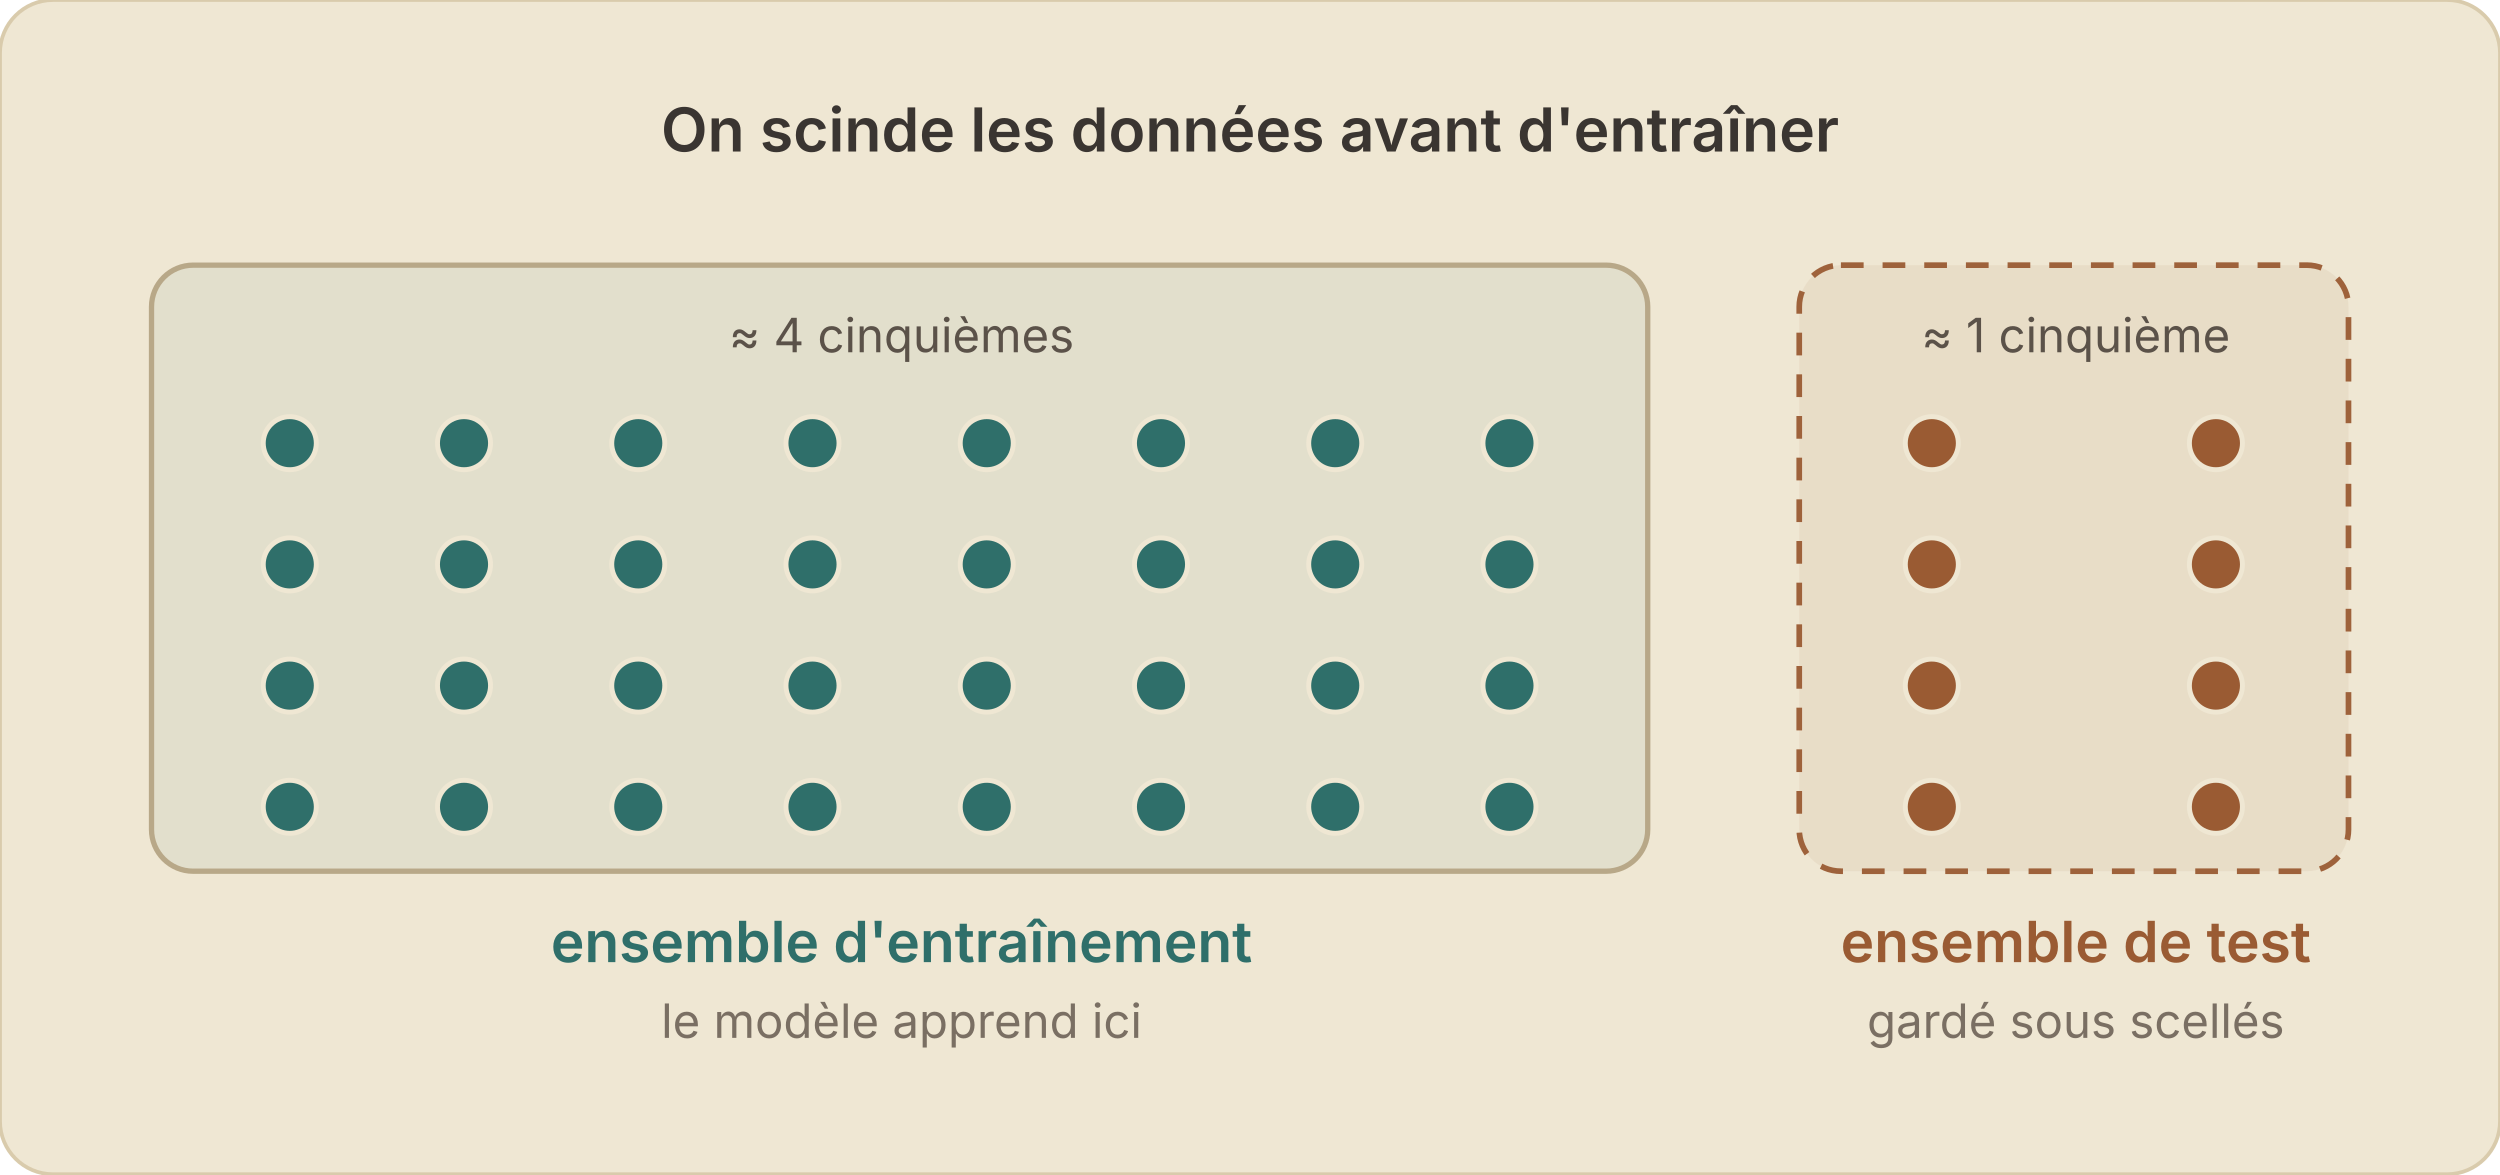
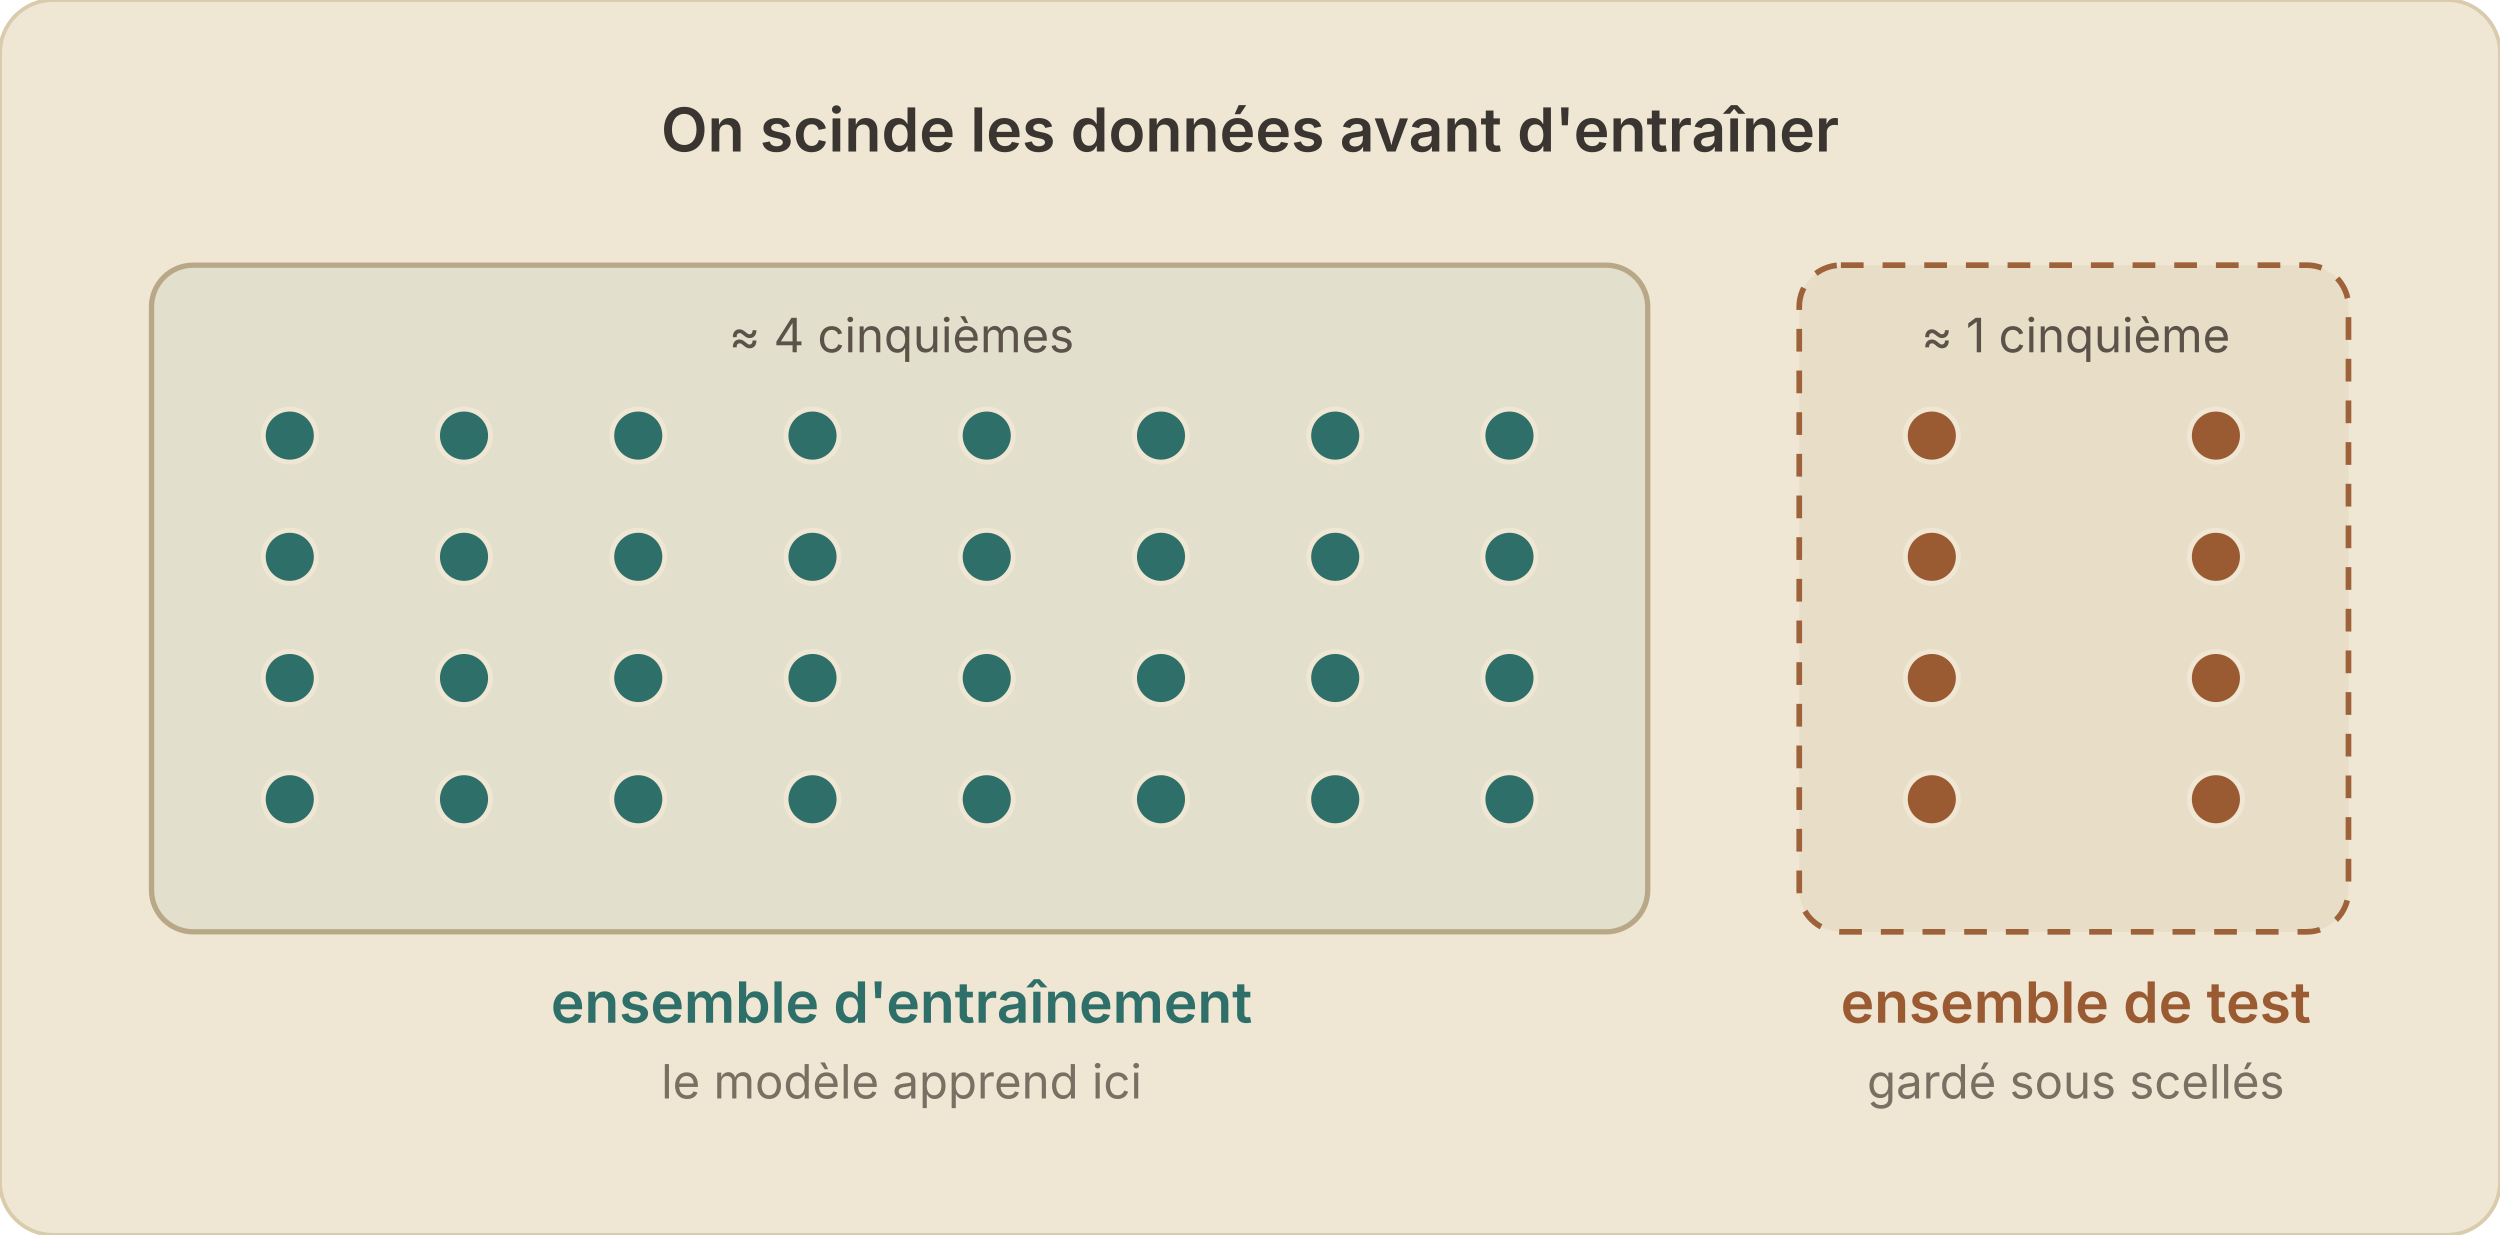
- <svg xmlns="http://www.w3.org/2000/svg" viewBox="0 0 660 310" role="img" font-family="system-ui, -apple-system, sans-serif">
-   <rect x="0" y="0" width="660" height="310" rx="14" fill="#efe7d3" stroke="#d9cbac" />
+ <svg xmlns="http://www.w3.org/2000/svg" viewBox="0 0 660 326" role="img" font-family="system-ui, -apple-system, sans-serif">
+   <rect x="0" y="0" width="660" height="326" rx="14" fill="#efe7d3" stroke="#d9cbac" />
  <text x="330" y="40" font-size="16" fill="#3a3531" text-anchor="middle" font-weight="600">On scinde les données avant d'entraîner</text>
-   <rect x="40" y="70" width="395" height="160" rx="11" fill="#2f6f6a" fill-opacity="0.07" stroke="#b8a888" stroke-width="1.4" />
+   <rect x="40" y="70" width="395" height="176" rx="11" fill="#2f6f6a" fill-opacity="0.07" stroke="#b8a888" stroke-width="1.4" />
  <g fill="#2f6f6a" stroke="#efe7d3" stroke-width="1.3">
-     <circle cx="76.5" cy="117" r="7" />
-     <circle cx="122.5" cy="117" r="7" />
-     <circle cx="168.5" cy="117" r="7" />
-     <circle cx="214.5" cy="117" r="7" />
-     <circle cx="260.5" cy="117" r="7" />
-     <circle cx="306.5" cy="117" r="7" />
-     <circle cx="352.5" cy="117" r="7" />
-     <circle cx="398.5" cy="117" r="7" />
-     <circle cx="76.5" cy="149" r="7" />
-     <circle cx="122.5" cy="149" r="7" />
-     <circle cx="168.5" cy="149" r="7" />
-     <circle cx="214.5" cy="149" r="7" />
-     <circle cx="260.5" cy="149" r="7" />
-     <circle cx="306.5" cy="149" r="7" />
-     <circle cx="352.5" cy="149" r="7" />
-     <circle cx="398.5" cy="149" r="7" />
-     <circle cx="76.5" cy="181" r="7" />
-     <circle cx="122.5" cy="181" r="7" />
-     <circle cx="168.5" cy="181" r="7" />
-     <circle cx="214.5" cy="181" r="7" />
-     <circle cx="260.5" cy="181" r="7" />
-     <circle cx="306.5" cy="181" r="7" />
-     <circle cx="352.5" cy="181" r="7" />
-     <circle cx="398.5" cy="181" r="7" />
-     <circle cx="76.5" cy="213" r="7" />
-     <circle cx="122.5" cy="213" r="7" />
-     <circle cx="168.5" cy="213" r="7" />
-     <circle cx="214.5" cy="213" r="7" />
-     <circle cx="260.5" cy="213" r="7" />
-     <circle cx="306.5" cy="213" r="7" />
-     <circle cx="352.5" cy="213" r="7" />
-     <circle cx="398.5" cy="213" r="7" />
+     <circle cx="76.5" cy="115" r="7" />
+     <circle cx="122.5" cy="115" r="7" />
+     <circle cx="168.5" cy="115" r="7" />
+     <circle cx="214.5" cy="115" r="7" />
+     <circle cx="260.5" cy="115" r="7" />
+     <circle cx="306.5" cy="115" r="7" />
+     <circle cx="352.5" cy="115" r="7" />
+     <circle cx="398.5" cy="115" r="7" />
+     <circle cx="76.5" cy="147" r="7" />
+     <circle cx="122.5" cy="147" r="7" />
+     <circle cx="168.5" cy="147" r="7" />
+     <circle cx="214.5" cy="147" r="7" />
+     <circle cx="260.5" cy="147" r="7" />
+     <circle cx="306.5" cy="147" r="7" />
+     <circle cx="352.5" cy="147" r="7" />
+     <circle cx="398.5" cy="147" r="7" />
+     <circle cx="76.5" cy="179" r="7" />
+     <circle cx="122.5" cy="179" r="7" />
+     <circle cx="168.5" cy="179" r="7" />
+     <circle cx="214.5" cy="179" r="7" />
+     <circle cx="260.5" cy="179" r="7" />
+     <circle cx="306.5" cy="179" r="7" />
+     <circle cx="352.5" cy="179" r="7" />
+     <circle cx="398.5" cy="179" r="7" />
+     <circle cx="76.5" cy="211" r="7" />
+     <circle cx="122.5" cy="211" r="7" />
+     <circle cx="168.5" cy="211" r="7" />
+     <circle cx="214.5" cy="211" r="7" />
+     <circle cx="260.5" cy="211" r="7" />
+     <circle cx="306.5" cy="211" r="7" />
+     <circle cx="352.5" cy="211" r="7" />
+     <circle cx="398.5" cy="211" r="7" />
  </g>
  <text x="238" y="93" font-size="12.5" fill="#5b5249" text-anchor="middle">≈ 4 cinquièmes</text>
-   <text x="238" y="254" font-size="15" fill="#2f6f6a" text-anchor="middle" font-weight="600">ensemble d'entraînement</text>
-   <text x="238" y="274" font-size="12.5" fill="#7a6f63" text-anchor="middle">le modèle apprend ici</text>
-   <rect x="475" y="70" width="145" height="160" rx="11" fill="#9a5b33" fill-opacity="0.08" stroke="#9a5b33" stroke-width="1.5" stroke-dasharray="6 5" opacity="0.95" />
+   <text x="238" y="270" font-size="15" fill="#2f6f6a" text-anchor="middle" font-weight="600">ensemble d'entraînement</text>
+   <text x="238" y="290" font-size="12.5" fill="#7a6f63" text-anchor="middle">le modèle apprend ici</text>
+   <rect x="475" y="70" width="145" height="176" rx="11" fill="#9a5b33" fill-opacity="0.08" stroke="#9a5b33" stroke-width="1.5" stroke-dasharray="6 5" opacity="0.95" />
  <g fill="#9a5b33" stroke="#efe7d3" stroke-width="1.3">
-     <circle cx="510.0" cy="117" r="7" />
-     <circle cx="585.0" cy="117" r="7" />
-     <circle cx="510.0" cy="149" r="7" />
-     <circle cx="585.0" cy="149" r="7" />
-     <circle cx="510.0" cy="181" r="7" />
-     <circle cx="585.0" cy="181" r="7" />
-     <circle cx="510.0" cy="213" r="7" />
-     <circle cx="585.0" cy="213" r="7" />
+     <circle cx="510.0" cy="115" r="7" />
+     <circle cx="585.0" cy="115" r="7" />
+     <circle cx="510.0" cy="147" r="7" />
+     <circle cx="585.0" cy="147" r="7" />
+     <circle cx="510.0" cy="179" r="7" />
+     <circle cx="585.0" cy="179" r="7" />
+     <circle cx="510.0" cy="211" r="7" />
+     <circle cx="585.0" cy="211" r="7" />
  </g>
  <text x="548" y="93" font-size="12.5" fill="#5b5249" text-anchor="middle">≈ 1 cinquième</text>
-   <text x="548" y="254" font-size="15" fill="#9a5b33" text-anchor="middle" font-weight="600">ensemble de test</text>
-   <text x="548" y="274" font-size="12.5" fill="#7a6f63" text-anchor="middle">gardé sous scellés</text>
+   <text x="548" y="270" font-size="15" fill="#9a5b33" text-anchor="middle" font-weight="600">ensemble de test</text>
+   <text x="548" y="290" font-size="12.5" fill="#7a6f63" text-anchor="middle">gardé sous scellés</text>
</svg>
